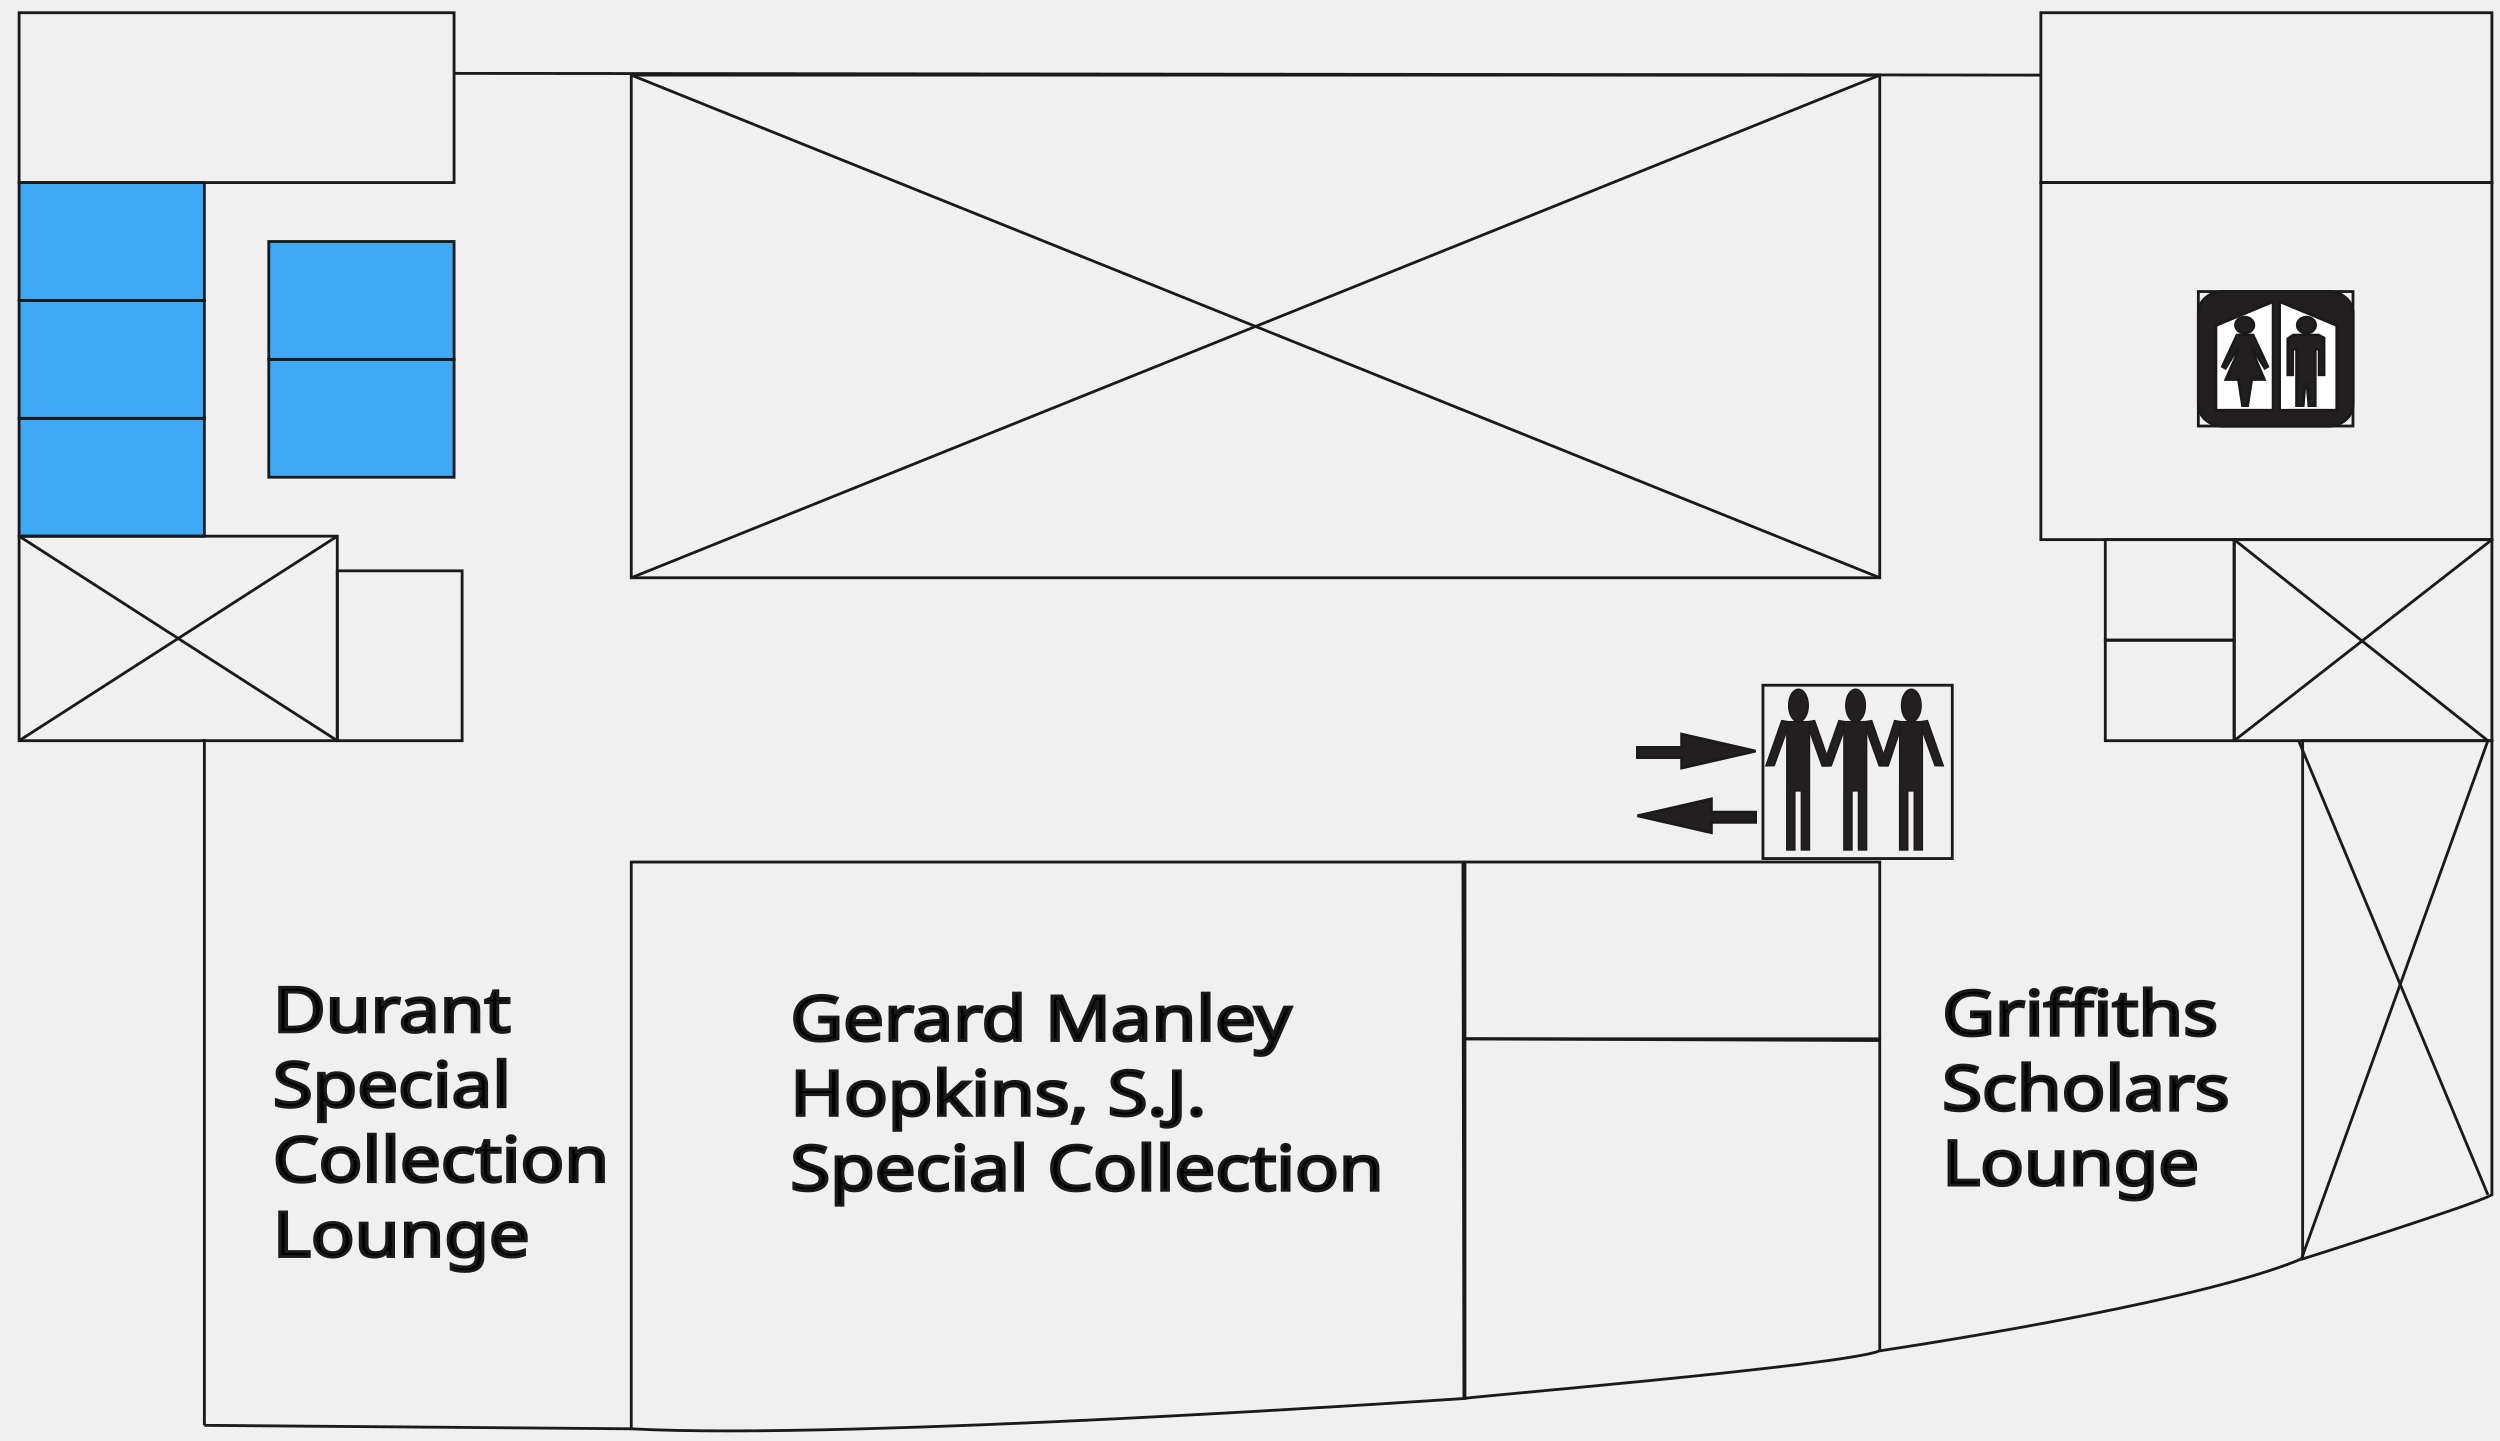
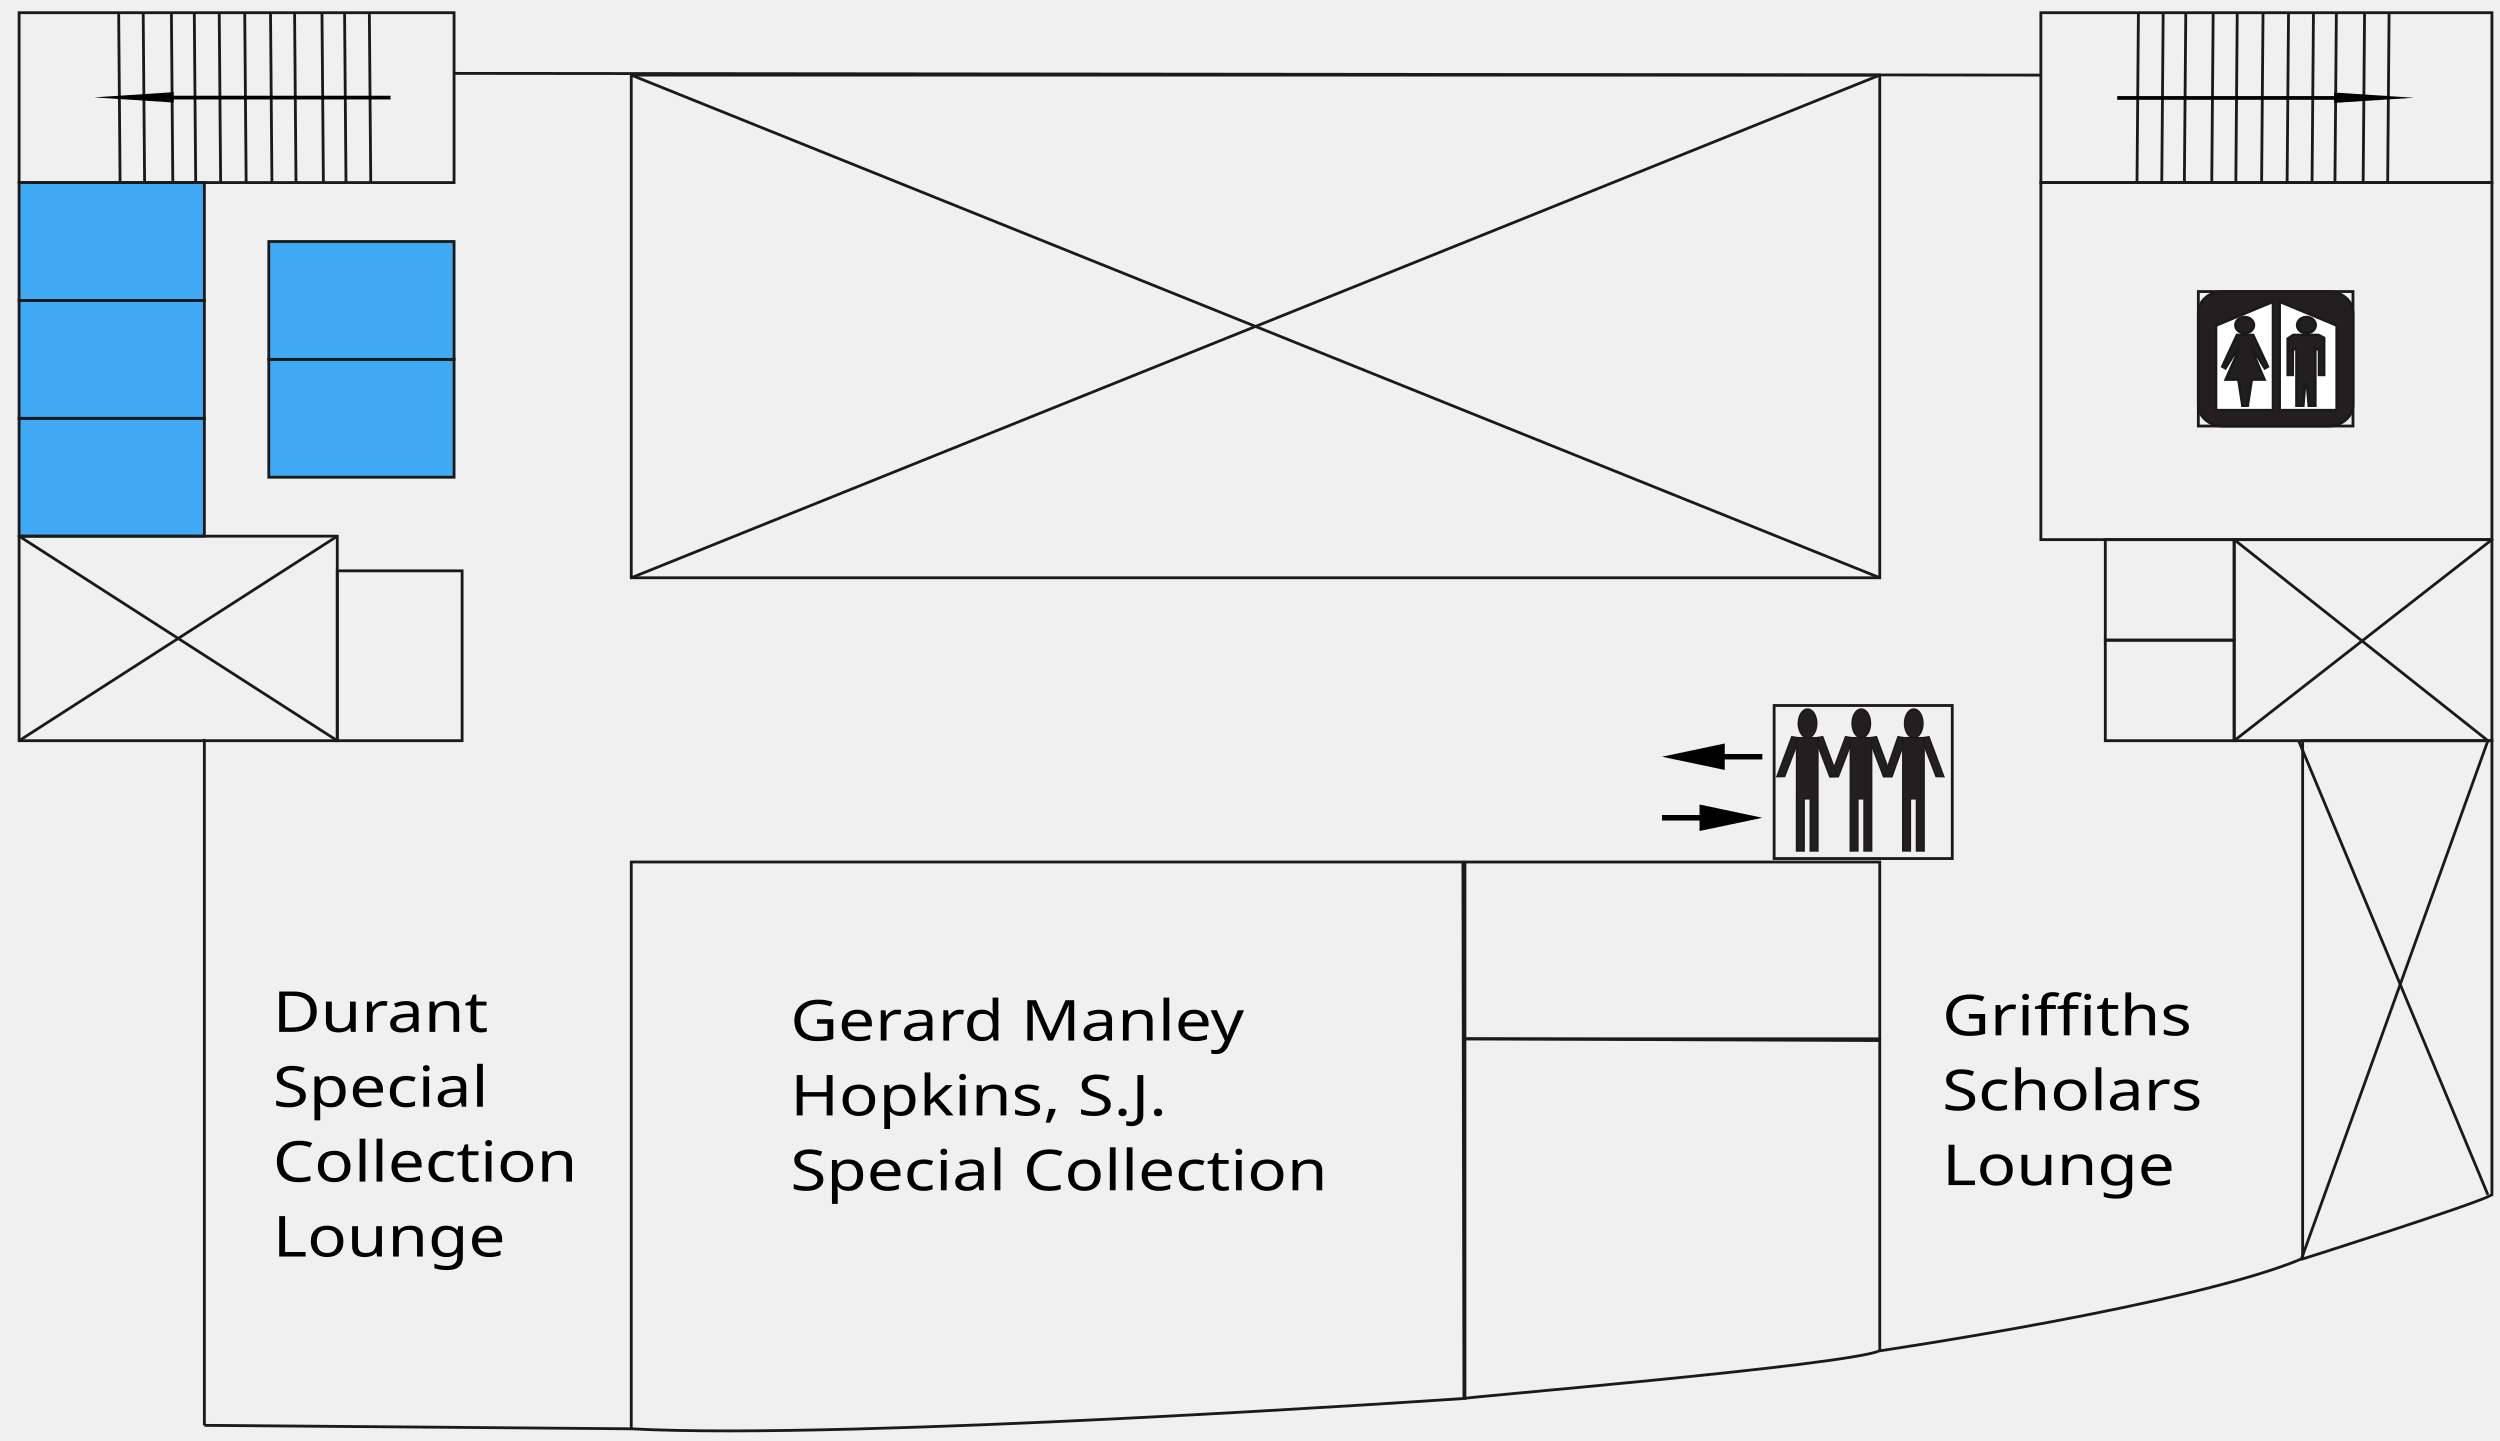
- <svg xmlns="http://www.w3.org/2000/svg" version="1.1" id="Layer_1" x="0px" y="0px" width="885px" height="510px" viewBox="0 0 885 510" enable-background="new 0 0 885 510" xml:space="preserve">
+ <svg xmlns="http://www.w3.org/2000/svg" version="1.1" id="PostFloor3" x="0px" y="0px" width="885px" height="510px" viewBox="0 0 885 510" enable-background="new 0 0 885 510" xml:space="preserve">
  <g id="active">
    <rect id="room340" x="95.156" y="127.217" fill="#3FA9F5" stroke="#1A1A1A" stroke-miterlimit="10" width="65.583" height="41.724" />
    <rect id="room341" x="6.762" y="148.078" fill="#3FA9F5" stroke="#1A1A1A" stroke-miterlimit="10" width="65.583" height="41.724" />
    <rect id="room342" x="6.762" y="106.354" fill="#3FA9F5" stroke="#1A1A1A" stroke-miterlimit="10" width="65.583" height="41.724" />
    <rect id="room343" x="6.762" y="64.631" fill="#3FA9F5" stroke="#1A1A1A" stroke-miterlimit="10" width="65.583" height="41.723" />
    <rect id="room344" x="95.156" y="85.492" fill="#3FA9F5" stroke="#1A1A1A" stroke-miterlimit="10" width="65.583" height="41.725" />
-     <rect x="518.589" y="305.155" fill="none" stroke="#1A1A1A" stroke-miterlimit="10" width="146.847" height="62.587" />
-     <path fill="none" stroke="#1A1A1A" stroke-miterlimit="10" d="M518.589,495.06c-5.831,0,134.168-11.56,146.847-16.872V368.354   l-146.847-0.612V495.06z" />
-     <path fill="none" stroke="#1A1A1A" stroke-miterlimit="10" d="M223.468,305.155h294.407l0.357,189.904   c0,0-217.232,14.94-294.764,10.739V305.155z" />
+     <rect x="518.589" y="305.154" fill="none" stroke="#1A1A1A" stroke-miterlimit="10" width="146.847" height="62.588" />
+     <path fill="none" stroke="#1A1A1A" stroke-miterlimit="10" d="M518.589,495.06c-5.831,0,134.168-11.56,146.847-16.872V368.354   l-146.847-0.611V495.06z" />
+     <path fill="none" stroke="#1A1A1A" stroke-miterlimit="10" d="M223.468,305.154h294.407l0.357,189.904   c0,0-217.232,14.94-294.765,10.739V305.154L223.468,305.154z" />
    <rect x="745.275" y="191.03" fill="none" stroke="#1A1A1A" stroke-miterlimit="10" width="45.621" height="35.587" />
    <rect x="745.275" y="226.617" fill="none" stroke="#1A1A1A" stroke-miterlimit="10" width="45.621" height="35.588" />
    <rect x="119.393" y="202.074" fill="none" stroke="#1A1A1A" stroke-miterlimit="10" width="44.195" height="60.131" />
  </g>
  <g id="outfit">
    <rect id="stair" x="6.762" y="4.5" fill="none" stroke="#1A1A1A" stroke-miterlimit="10" width="153.977" height="60.131" />
    <rect x="6.762" y="189.802" fill="none" stroke="#1A1A1A" stroke-miterlimit="10" width="112.631" height="72.403" />
-     <rect x="790.896" y="191.03" fill="none" stroke="#1A1A1A" stroke-miterlimit="10" width="91.246" height="71.175" />
+     <rect x="790.896" y="191.03" fill="none" stroke="#1A1A1A" stroke-miterlimit="10" width="91.245" height="71.175" />
    <rect x="722.465" y="64.631" fill="none" stroke="#1A1A1A" stroke-miterlimit="10" width="159.678" height="126.398" />
    <rect id="stair_1_" x="722.465" y="4.5" fill="none" stroke="#1A1A1A" stroke-miterlimit="10" width="159.678" height="60.131" />
-     <path fill="none" stroke="#1A1A1A" stroke-miterlimit="10" d="M882.143,262.205h-67.009v183.462c0,0,61.48-19.439,67.009-22.702   V262.205z" />
+     <path fill="none" stroke="#1A1A1A" stroke-miterlimit="10" d="M882.143,262.205h-67.009v183.462c0,0,61.48-19.439,67.009-22.702   V262.205L882.143,262.205z" />
    <path fill="none" stroke="#1A1A1A" stroke-miterlimit="10" d="M665.436,478.188c0,0,110.564-16.26,149.273-32.521" />
    <line fill="none" stroke="#1A1A1A" stroke-miterlimit="10" x1="160.738" y1="25.975" x2="722.465" y2="26.588" />
    <rect x="223.468" y="26.588" fill="none" stroke="#1A1A1A" stroke-miterlimit="10" width="441.967" height="177.939" />
    <line fill="none" stroke="#1A1A1A" stroke-miterlimit="10" x1="223.468" y1="204.528" x2="665.436" y2="26.588" />
    <line fill="none" stroke="#1A1A1A" stroke-miterlimit="10" x1="223.468" y1="26.588" x2="665.436" y2="204.528" />
    <line fill="none" stroke="#1A1A1A" stroke-miterlimit="10" x1="813.709" y1="262.205" x2="880.717" y2="422.965" />
    <line fill="none" stroke="#1A1A1A" stroke-miterlimit="10" x1="880.717" y1="262.205" x2="814.709" y2="445.667" />
    <line fill="none" stroke="#1A1A1A" stroke-miterlimit="10" x1="790.896" y1="191.03" x2="880.717" y2="262.205" />
    <line fill="none" stroke="#1A1A1A" stroke-miterlimit="10" x1="790.896" y1="262.205" x2="882.143" y2="191.03" />
    <line fill="none" stroke="#1A1A1A" stroke-miterlimit="10" x1="6.762" y1="189.802" x2="119.393" y2="262.205" />
    <line fill="none" stroke="#1A1A1A" stroke-miterlimit="10" x1="119.393" y1="189.802" x2="6.762" y2="262.205" />
    <g id="Restrooms">
      <g>
        <rect x="778.213" y="103.208" fill="none" stroke="#1A1A1A" width="54.742" height="47.608" />
        <g>
          <path fill="#231F20" stroke="#1A1A1A" d="M832.955,143.306c0,4.142-3.867,7.51-8.629,7.51h-37.482      c-4.766,0-8.629-3.369-8.629-7.51v-32.6c0-4.142,3.865-7.498,8.629-7.498h37.482c4.762,0,8.629,3.356,8.629,7.498V143.306z" />
          <g>
            <polygon fill="#FFFFFF" stroke="#1A1A1A" points="804.69,106.763 804.69,145.229 784.426,145.229 784.426,115.207      " />
            <polygon fill="#FFFFFF" stroke="#1A1A1A" points="806.964,106.763 806.964,145.229 827.223,145.229 827.223,115.207      " />
            <g>
              <g>
                <polygon fill="#231F20" stroke="#1A1A1A" points="791.908,118.613 797.586,118.613 802.781,129.727 801.745,130.334          797.412,123.351 797.014,123.709 801.566,134.327 797.098,134.327 795.661,143.583 793.855,143.583 792.415,134.327          787.951,134.327 792.57,123.923 792.102,123.351 787.781,130.334 786.733,129.727        " />
                <path fill="#231F20" stroke="#1A1A1A" d="M797.86,115.093c0,1.558-1.461,2.822-3.245,2.822c-1.788,0-3.238-1.262-3.238-2.822         c0-1.546,1.449-2.815,3.238-2.815C796.402,112.277,797.86,113.547,797.86,115.093z" />
                <path fill="#231F20" stroke="#1A1A1A" d="M819.717,115.093c0,1.558-1.455,2.822-3.24,2.822c-1.797,0-3.249-1.262-3.249-2.822         c0-1.546,1.453-2.815,3.249-2.815C818.262,112.277,819.717,113.547,819.717,115.093z" />
              </g>
              <polygon fill="#231F20" stroke="#1A1A1A" points="811.811,118.613 820.7,118.613 822.701,119.636 822.701,132.684         820.974,132.684 820.974,123.592 819.584,123.592 819.584,143.583 817.354,143.583 816.689,135.953 815.948,135.953         815.347,143.583 812.99,143.583 812.99,123.592 811.609,123.592 811.595,132.684 809.891,132.684 809.891,119.9       " />
            </g>
          </g>
        </g>
      </g>
-       <g id="Arrow_30">
-         <rect x="579.655" y="257.905" fill="none" width="41.822" height="15.959" />
-       </g>
      <g id="Arrow_30_1_">
-         <rect x="579.657" y="280.813" fill="none" width="41.821" height="15.959" />
-         <g>
-           <polygon fill="#231F20" stroke="#1A1A1A" points="605.822,291.096 605.822,294.772 579.657,288.792 605.822,282.813       605.822,287.49 621.479,287.49 621.479,291.096     " />
-         </g>
-         <g>
-           <polygon fill="#231F20" stroke="#1A1A1A" points="579.656,268.188 579.656,264.582 595.312,264.582 595.312,259.905       621.478,265.884 595.312,271.864 595.312,268.188     " />
-         </g>
-         <rect x="624.091" y="242.57" fill="none" stroke="#1A1A1A" width="67.008" height="61.359" />
+         <rect x="628.041" y="249.745" fill="none" stroke="#1A1A1A" width="63.058" height="54.185" />
        <line fill="none" stroke="#1A1A1A" x1="72.345" y1="261.591" x2="72.345" y2="504.571" />
        <line fill="none" stroke="#1A1A1A" x1="72.345" y1="504.571" x2="223.468" y2="505.799" />
-         <text transform="matrix(1.1618 0 0 1 96.5854 365.2822)" font-family="'MyriadPro-Regular'" font-size="22.089">Durant</text>
-         <text transform="matrix(1.1618 0 0 1 96.5854 365.2822)" fill="none" stroke="#1A1A1A" font-family="'MyriadPro-Regular'" font-size="22.089">Durant</text>
-         <text transform="matrix(1.1618 0 0 1 96.5854 391.79)" font-family="'MyriadPro-Regular'" font-size="22.089">Special</text>
-         <text transform="matrix(1.1618 0 0 1 96.5854 391.79)" fill="none" stroke="#1A1A1A" font-family="'MyriadPro-Regular'" font-size="22.089">Special</text>
-         <text transform="matrix(1.1618 0 0 1 96.5854 418.2969)" font-family="'MyriadPro-Regular'" font-size="22.089">Collection</text>
-         <text transform="matrix(1.1618 0 0 1 96.5854 418.2969)" fill="none" stroke="#1A1A1A" font-family="'MyriadPro-Regular'" font-size="22.089">Collection</text>
-         <text transform="matrix(1.1618 0 0 1 96.5854 444.8037)" font-family="'MyriadPro-Regular'" font-size="22.089">Lounge</text>
-         <text transform="matrix(1.1618 0 0 1 96.5854 444.8037)" fill="none" stroke="#1A1A1A" font-family="'MyriadPro-Regular'" font-size="22.089">Lounge</text>
-         <text transform="matrix(1.1618 0 0 1 279.7881 368.3506)" font-family="'MyriadPro-Regular'" font-size="22.089">Gerard Manley</text>
-         <text transform="matrix(1.1618 0 0 1 279.7881 368.3506)" fill="none" stroke="#1A1A1A" font-family="'MyriadPro-Regular'" font-size="22.089">Gerard Manley</text>
-         <text transform="matrix(1.1618 0 0 1 279.7881 394.8574)" font-family="'MyriadPro-Regular'" font-size="22.089">Hopkins, S.J.</text>
-         <text transform="matrix(1.1618 0 0 1 279.7881 394.8574)" fill="none" stroke="#1A1A1A" font-family="'MyriadPro-Regular'" font-size="22.089">Hopkins, S.J.</text>
-         <text transform="matrix(1.1618 0 0 1 279.7881 421.3643)" font-family="'MyriadPro-Regular'" font-size="22.089">Special Collection</text>
-         <text transform="matrix(1.1618 0 0 1 279.7881 421.3643)" fill="none" stroke="#1A1A1A" font-family="'MyriadPro-Regular'" font-size="22.089">Special Collection</text>
-         <text transform="matrix(1.1618 0 0 1 687.5391 366.5117)" font-family="'MyriadPro-Regular'" font-size="22.089">Griffiths</text>
-         <text transform="matrix(1.1618 0 0 1 687.5391 366.5117)" fill="none" stroke="#1A1A1A" font-family="'MyriadPro-Regular'" font-size="22.089">Griffiths</text>
-         <text transform="matrix(1.1618 0 0 1 687.5391 393.0186)" font-family="'MyriadPro-Regular'" font-size="22.089">Scholars</text>
-         <text transform="matrix(1.1618 0 0 1 687.5391 393.0186)" fill="none" stroke="#1A1A1A" font-family="'MyriadPro-Regular'" font-size="22.089">Scholars</text>
-         <text transform="matrix(1.1618 0 0 1 687.5391 419.5244)" font-family="'MyriadPro-Regular'" font-size="22.089">Lounge</text>
-         <text transform="matrix(1.1618 0 0 1 687.5391 419.5244)" fill="none" stroke="#1A1A1A" font-family="'MyriadPro-Regular'" font-size="22.089">Lounge</text>
      </g>
      <g id="Children">
        <g>
          <g>
            <g>
-               <polygon fill="#231F20" stroke="#1A1A1A" stroke-width="0.549" points="650.973,255.111 645.377,271.085 648.265,271.015         653.842,255.606       " />
-               <polygon fill="#231F20" stroke="#1A1A1A" stroke-width="0.549" points="662.573,255.111 668.122,271.073 665.24,271.05         659.705,255.606       " />
-               <polygon fill="#231F20" stroke="#1A1A1A" stroke-width="0.549" points="652.771,279.348 652.771,255.495 660.762,255.495         660.762,280.128 660.759,280.128 660.759,300.868 657.926,300.868 657.926,279.971 655.589,279.971 655.589,300.868         652.757,300.868 652.757,279.348       " />
+               <polygon fill="#231F20" stroke="#1A1A1A" stroke-width="0.549" points="653.338,260.819 648.072,274.926 650.79,274.864         656.038,261.257       " />
+               <polygon fill="#231F20" stroke="#1A1A1A" stroke-width="0.549" points="664.255,260.819 669.477,274.915 666.765,274.895         661.556,261.257       " />
+               <polygon fill="#231F20" stroke="#1A1A1A" stroke-width="0.549" points="655.031,282.223 655.031,261.159 662.55,261.159         662.55,282.911 662.547,282.911 662.547,301.227 659.882,301.227 659.882,282.772 657.683,282.772 657.683,301.227         655.018,301.227 655.018,282.223       " />
              <g>
-                 <ellipse fill="#231F20" stroke="#1A1A1A" stroke-width="0.549" cx="656.877" cy="249.745" rx="3.451" ry="5.746" />
+                 <ellipse fill="#231F20" stroke="#1A1A1A" stroke-width="0.549" cx="658.895" cy="256.081" rx="3.248" ry="5.074" />
              </g>
            </g>
          </g>
          <g>
            <g>
-               <polygon fill="#231F20" stroke="#1A1A1A" stroke-width="0.549" points="630.751,255.111 625.156,271.085 628.041,271.015         633.621,255.606       " />
-               <polygon fill="#231F20" stroke="#1A1A1A" stroke-width="0.549" points="642.352,255.111 647.935,271.042 645.033,271.097         639.482,255.606       " />
-               <polygon fill="#231F20" stroke="#1A1A1A" stroke-width="0.549" points="632.548,279.348 632.548,255.495 640.541,255.495         640.541,280.128 640.539,280.128 640.539,300.868 637.704,300.868 637.704,279.971 635.367,279.971 635.367,300.868         632.535,300.868 632.535,279.348       " />
+               <polygon fill="#231F20" stroke="#1A1A1A" stroke-width="0.549" points="634.309,260.819 629.044,274.926 631.759,274.864         637.01,261.257       " />
+               <polygon fill="#231F20" stroke="#1A1A1A" stroke-width="0.549" points="645.226,260.819 650.479,274.888 647.749,274.937         642.525,261.257       " />
+               <polygon fill="#231F20" stroke="#1A1A1A" stroke-width="0.549" points="636,282.223 636,261.159 643.521,261.159         643.521,282.911 643.52,282.911 643.52,301.227 640.852,301.227 640.852,282.772 638.652,282.772 638.652,301.227         635.987,301.227 635.987,282.223       " />
              <g>
-                 <ellipse fill="#231F20" stroke="#1A1A1A" stroke-width="0.549" cx="636.654" cy="249.745" rx="3.452" ry="5.746" />
+                 <ellipse fill="#231F20" stroke="#1A1A1A" stroke-width="0.549" cx="639.864" cy="256.081" rx="3.248" ry="5.074" />
              </g>
            </g>
          </g>
          <g>
            <g>
-               <polygon fill="#231F20" stroke="#1A1A1A" stroke-width="0.549" points="670.71,255.111 665.551,271.005 668.443,271.015         673.576,255.606       " />
-               <polygon fill="#231F20" stroke="#1A1A1A" stroke-width="0.549" points="682.308,255.111 687.904,271.085 685.018,271.015         679.441,255.606       " />
-               <polygon fill="#231F20" stroke="#1A1A1A" stroke-width="0.549" points="672.506,279.348 672.506,255.495 680.497,255.495         680.497,280.128 680.494,280.128 680.494,300.868 677.66,300.868 677.66,279.971 675.325,279.971 675.325,300.868         672.491,300.868 672.491,279.348       " />
+               <polygon fill="#231F20" stroke="#1A1A1A" stroke-width="0.549" points="671.912,260.819 667.057,274.855 669.779,274.864         674.609,261.257       " />
+               <polygon fill="#231F20" stroke="#1A1A1A" stroke-width="0.549" points="682.826,260.819 688.093,274.926 685.376,274.864         680.129,261.257       " />
+               <polygon fill="#231F20" stroke="#1A1A1A" stroke-width="0.549" points="673.602,282.223 673.602,261.159 681.122,261.159         681.122,282.911 681.119,282.911 681.119,301.227 678.452,301.227 678.452,282.772 676.255,282.772 676.255,301.227         673.588,301.227 673.588,282.223       " />
              <g>
-                 <ellipse fill="#231F20" stroke="#1A1A1A" stroke-width="0.549" cx="676.61" cy="249.745" rx="3.452" ry="5.746" />
+                 <ellipse fill="#231F20" stroke="#1A1A1A" stroke-width="0.549" cx="677.465" cy="256.081" rx="3.248" ry="5.074" />
              </g>
            </g>
          </g>
        </g>
      </g>
    </g>
+     <text transform="matrix(1.1618 0 0 1 96.585 365.2822)" font-family="'MyriadPro-Regular'" font-size="20">Durant</text>
+     <text transform="matrix(1.1618 0 0 1 96.585 391.79)" font-family="'MyriadPro-Regular'" font-size="20">Special</text>
+     <text transform="matrix(1.1618 0 0 1 96.585 418.2969)" font-family="'MyriadPro-Regular'" font-size="20">Collection</text>
+     <text transform="matrix(1.1618 0 0 1 96.585 444.8037)" font-family="'MyriadPro-Regular'" font-size="20">Lounge</text>
+     <text transform="matrix(1.1618 0 0 1 279.7881 368.3506)" font-family="'MyriadPro-Regular'" font-size="20">Gerard Manley</text>
+     <text transform="matrix(1.1618 0 0 1 279.7881 394.8574)" font-family="'MyriadPro-Regular'" font-size="20">Hopkins, S.J.</text>
+     <text transform="matrix(1.1618 0 0 1 279.7881 421.3643)" font-family="'MyriadPro-Regular'" font-size="20">Special Collection</text>
+     <text transform="matrix(1.1618 0 0 1 687.5391 366.5117)" font-family="'MyriadPro-Regular'" font-size="20">Griffiths</text>
+     <text transform="matrix(1.1618 0 0 1 687.5391 393.0186)" font-family="'MyriadPro-Regular'" font-size="20">Scholars</text>
+     <text transform="matrix(1.1618 0 0 1 687.5391 419.5244)" font-family="'MyriadPro-Regular'" font-size="20">Lounge</text>
+     <g>
+       <g>
+         <g>
+           <polygon points="601.635,290.458 601.635,294.177 623.86,289.493 601.635,284.8 601.635,288.52 588.334,288.52 588.334,290.458                                 " />
+         </g>
+       </g>
+       <g>
+         <g>
+           <polygon points="610.561,268.848 610.561,272.566 588.335,267.883 610.561,263.189 610.561,266.909 623.861,266.909                     623.861,268.848    " />
+         </g>
+       </g>
+       <line fill="none" stroke="#1A1A1A" x1="757" y1="4.5" x2="756.5" y2="64.631" />
+       <line fill="none" stroke="#1A1A1A" x1="765.766" y1="4.5" x2="765.266" y2="64.631" />
+       <line fill="none" stroke="#1A1A1A" x1="773.766" y1="4.5" x2="773.266" y2="64.631" />
+       <line fill="none" stroke="#1A1A1A" x1="783.463" y1="4.5" x2="782.963" y2="64.631" />
+       <line fill="none" stroke="#1A1A1A" x1="791.983" y1="4.5" x2="791.483" y2="64.631" />
+       <line fill="none" stroke="#1A1A1A" x1="801.11" y1="4.5" x2="800.61" y2="64.631" />
+       <line fill="none" stroke="#1A1A1A" x1="810.141" y1="4.5" x2="809.641" y2="64.631" />
+       <line fill="none" stroke="#1A1A1A" x1="818.967" y1="4.5" x2="818.467" y2="64.631" />
+       <line fill="none" stroke="#1A1A1A" x1="827.072" y1="4.498" x2="826.572" y2="64.629" />
+       <line fill="none" stroke="#1A1A1A" x1="837.057" y1="4.5" x2="836.557" y2="64.631" />
+       <line fill="none" stroke="#1A1A1A" x1="845.737" y1="4.5" x2="845.237" y2="64.631" />
+       <line fill="none" stroke="#1A1A1A" x1="130.745" y1="4.369" x2="131.245" y2="64.5" />
+       <line fill="none" stroke="#1A1A1A" x1="121.979" y1="4.369" x2="122.479" y2="64.5" />
+       <line fill="none" stroke="#1A1A1A" x1="113.979" y1="4.369" x2="114.479" y2="64.5" />
+       <line fill="none" stroke="#1A1A1A" x1="104.282" y1="4.369" x2="104.782" y2="64.5" />
+       <line fill="none" stroke="#1A1A1A" x1="95.762" y1="4.369" x2="96.262" y2="64.5" />
+       <line fill="none" stroke="#1A1A1A" x1="86.635" y1="4.369" x2="87.135" y2="64.5" />
+       <line fill="none" stroke="#1A1A1A" x1="77.604" y1="4.369" x2="78.104" y2="64.5" />
+       <line fill="none" stroke="#1A1A1A" x1="68.778" y1="4.369" x2="69.278" y2="64.5" />
+       <line fill="none" stroke="#1A1A1A" x1="60.673" y1="4.367" x2="61.173" y2="64.498" />
+       <line fill="none" stroke="#1A1A1A" x1="50.688" y1="4.369" x2="51.188" y2="64.5" />
+       <line fill="none" stroke="#1A1A1A" x1="42.008" y1="4.369" x2="42.508" y2="64.5" />
+       <g>
+         <polygon points="826.283,32.756 854.489,34.602 826.283,36.433 826.283,35.337 749.5,35.337 749.5,34.014 826.283,34.014   " />
+         <polygon points="61.462,32.625 33.256,34.471 61.462,36.302 61.462,35.206 138.245,35.206 138.245,33.882 61.462,33.882   " />
+       </g>
+     </g>
  </g>
</svg>
